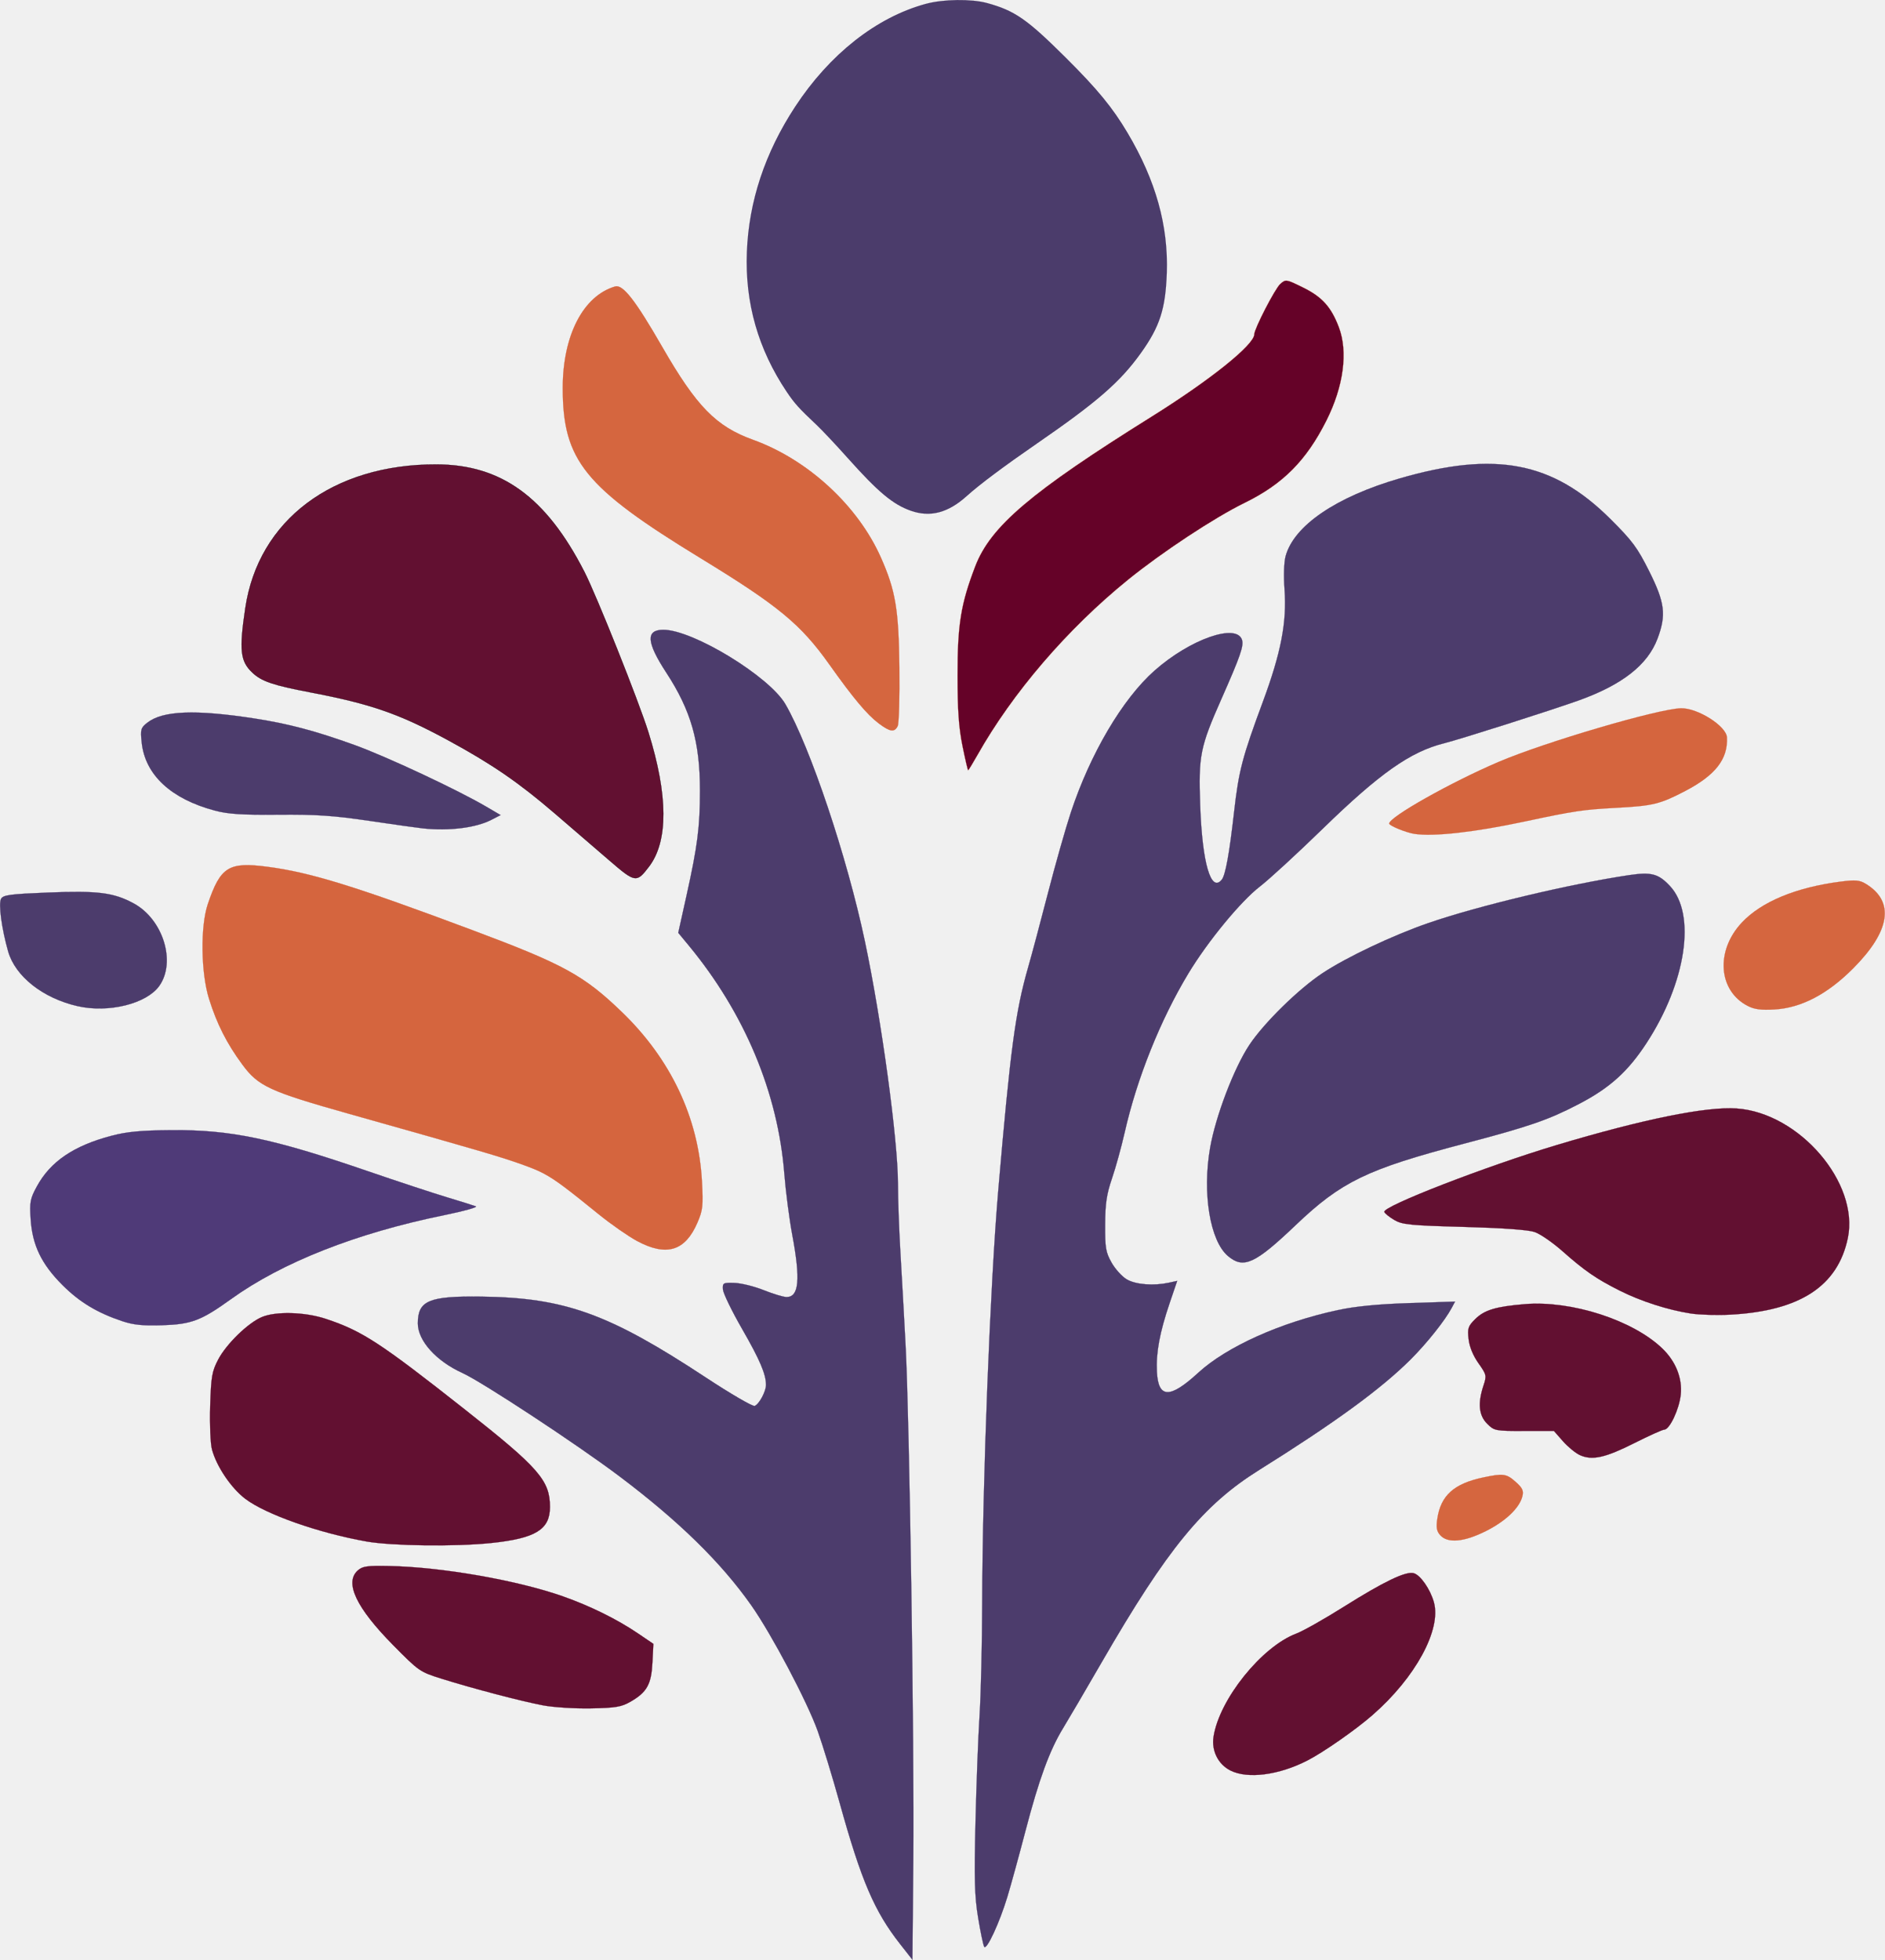
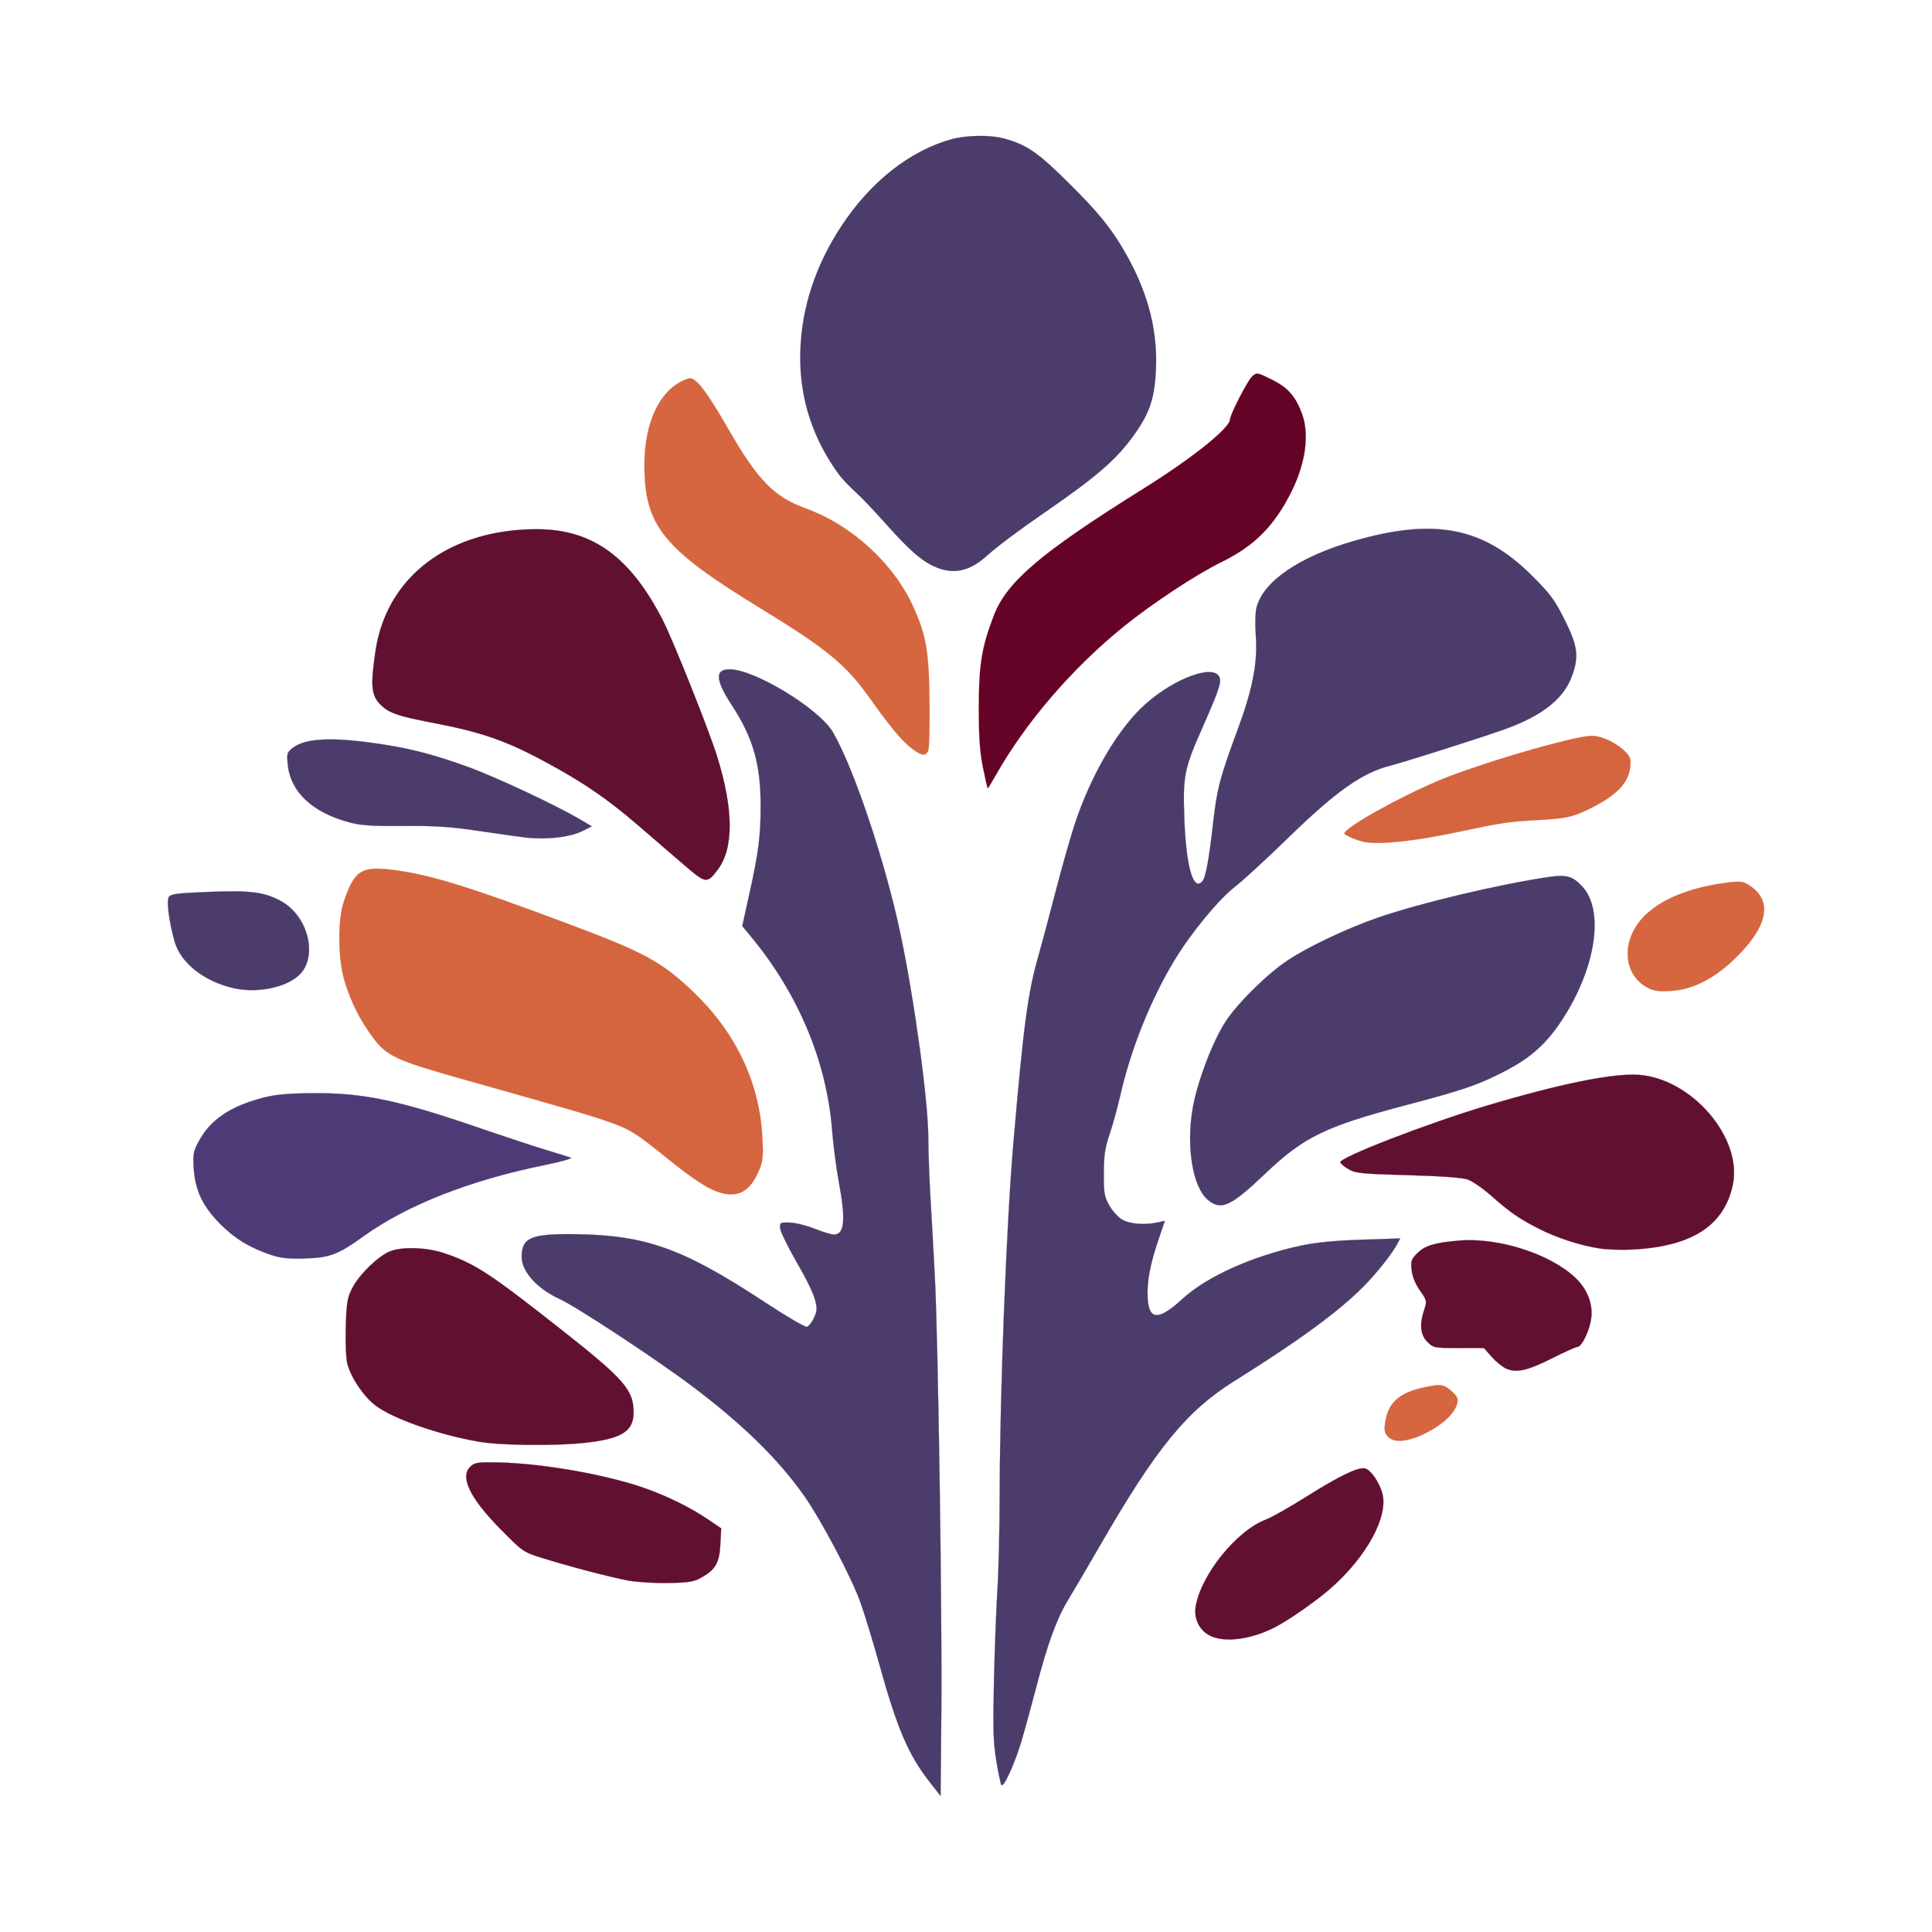
- <svg xmlns="http://www.w3.org/2000/svg" width="558.253" height="580.591" style="clip-rule:evenodd;fill-rule:evenodd;image-rendering:optimizeQuality;shape-rendering:geometricPrecision;text-rendering:geometricPrecision" version="1.1" id="svg336" xml:space="preserve">
-   <defs id="defs336" />
-   <g id="g43" transform="translate(-162.0573,-17.74417)">
-     <g id="g424" transform="translate(-545.8737,-104.2558)" style="clip-rule:evenodd;fill-rule:evenodd;image-rendering:optimizeQuality;shape-rendering:geometricPrecision;text-rendering:geometricPrecision">
-       <g id="g398-2-3" transform="matrix(0.6382633,0,0,0.6376405,942.1392,96.81208)" style="clip-rule:evenodd;fill-rule:evenodd;image-rendering:optimizeQuality;shape-rendering:geometricPrecision;text-rendering:geometricPrecision" />
-       <g id="g3">
-         <path style="clip-rule:evenodd;fill:#620f31;fill-opacity:0.996;fill-rule:evenodd;stroke:#610f31;stroke-width:0.056;stroke-dasharray:none;stroke-opacity:0.996;image-rendering:optimizeQuality;shape-rendering:geometricPrecision;text-rendering:geometricPrecision" d="m 868.756,627.157 c -6.509,-1.237 -20.849,-5.005 -30.119,-7.914 -6.346,-1.991 -6.667,-2.215 -14.309,-9.963 -10.888,-11.039 -14.419,-18.493 -10.45,-22.063 1.42,-1.277 2.748,-1.467 9.354,-1.335 15.518,0.308 37.919,4.224 51.43,8.991 8.085,2.852 16.042,6.781 22.213,10.969 l 4.573,3.103 -0.284,5.58 c -0.328,6.431 -1.643,8.765 -6.519,11.567 -2.674,1.536 -4.366,1.82 -11.719,1.961 -4.737,0.091 -11.096,-0.31 -14.171,-0.895 z" id="path408-7" />
-         <path style="clip-rule:evenodd;fill:#620f31;fill-opacity:0.996;fill-rule:evenodd;stroke:#610f31;stroke-width:0.056;stroke-dasharray:none;stroke-opacity:0.996;image-rendering:optimizeQuality;shape-rendering:geometricPrecision;text-rendering:geometricPrecision" d="m 1072.38,646.47 c -3.627,-1.812 -5.657,-5.829 -5.033,-9.96 1.673,-11.074 14.253,-26.758 24.564,-30.626 1.933,-0.725 8.229,-4.282 13.989,-7.904 11.883,-7.472 18.359,-10.59 20.718,-9.977 1.989,0.517 4.937,4.751 6.008,8.629 2.243,8.123 -5.482,22.313 -18.186,33.402 -5.058,4.416 -14.554,11.039 -19.336,13.486 -8.433,4.316 -17.605,5.507 -22.724,2.95 z" id="path409-1" />
-         <path style="clip-rule:evenodd;fill:#620f31;fill-opacity:0.996;fill-rule:evenodd;stroke:#610f31;stroke-width:0.056;stroke-dasharray:none;stroke-opacity:0.996;image-rendering:optimizeQuality;shape-rendering:geometricPrecision;text-rendering:geometricPrecision" d="m 1175.881,553.04 c -1.297,-0.588 -3.562,-2.438 -5.033,-4.112 l -2.674,-3.043 h -8.814 c -8.572,0 -8.873,-0.059 -10.965,-2.148 -2.466,-2.462 -2.821,-6.051 -1.113,-11.228 1.004,-3.041 0.954,-3.269 -1.471,-6.708 -1.602,-2.273 -2.655,-4.851 -2.912,-7.13 -0.359,-3.184 -0.152,-3.821 1.915,-5.888 2.729,-2.729 6.131,-3.76 14.745,-4.471 13.807,-1.139 31.993,4.73 40.724,13.143 3.975,3.83 5.951,8.785 5.447,13.663 -0.447,4.33 -3.302,10.377 -4.899,10.377 -0.521,0 -4.501,1.791 -8.844,3.981 -8.62,4.346 -12.492,5.203 -16.108,3.565 z" id="path410-0" />
-         <path style="clip-rule:evenodd;fill:#620f31;fill-opacity:0.996;fill-rule:evenodd;stroke:#610f31;stroke-width:0.056;stroke-dasharray:none;stroke-opacity:0.996;image-rendering:optimizeQuality;shape-rendering:geometricPrecision;text-rendering:geometricPrecision" d="m 1208.708,511.083 c -6.801,-1.051 -14.766,-3.615 -21.06,-6.779 -6.911,-3.474 -10.395,-5.876 -16.976,-11.704 -2.873,-2.544 -6.564,-5.087 -8.203,-5.65 -1.914,-0.658 -9.404,-1.2 -20.948,-1.517 -16.041,-0.44 -18.255,-0.661 -20.64,-2.059 -1.469,-0.862 -2.794,-1.934 -2.944,-2.383 -0.55,-1.65 30.2,-13.568 51.256,-19.867 25.503,-7.629 44.157,-11.408 53.134,-10.766 18.531,1.326 36.283,22.031 32.893,38.363 -2.962,14.266 -14.185,21.59 -34.793,22.705 -3.867,0.209 -9.141,0.054 -11.719,-0.344 z" id="path411-7" />
-         <path style="clip-rule:evenodd;fill:#620f31;fill-opacity:0.996;fill-rule:evenodd;stroke:#610f31;stroke-width:0.056;stroke-dasharray:none;stroke-opacity:0.996;image-rendering:optimizeQuality;shape-rendering:geometricPrecision;text-rendering:geometricPrecision" d="m 816.521,578.623 c -14.182,-2.511 -29.846,-8.021 -35.938,-12.641 -4.186,-3.176 -8.507,-9.571 -9.862,-14.596 -0.47,-1.744 -0.704,-7.368 -0.537,-12.891 0.264,-8.717 0.522,-10.229 2.34,-13.719 2.41,-4.625 8.845,-10.9 12.958,-12.636 4.176,-1.762 12.81,-1.516 18.978,0.541 10.801,3.602 16.002,6.997 41.357,26.995 21.763,17.165 25,20.885 25,28.734 0,6.67 -4.239,9.274 -17.352,10.658 -10.509,1.109 -29.451,0.881 -36.945,-0.446 z" id="path412-3" />
-         <path style="clip-rule:evenodd;fill:#620f31;fill-opacity:0.996;fill-rule:evenodd;stroke:#000000;stroke-width:0.056;stroke-dasharray:none;stroke-opacity:1;image-rendering:optimizeQuality;shape-rendering:geometricPrecision;text-rendering:geometricPrecision" d="m 888.363,376.845 c -3.849,-3.317 -11.079,-9.542 -16.066,-13.833 -10.708,-9.213 -18.724,-14.714 -31.709,-21.76 -14.385,-7.806 -22.768,-10.723 -40.589,-14.125 -11.21,-2.14 -14.561,-3.275 -17.315,-5.866 -3.598,-3.384 -3.956,-6.642 -2.104,-19.127 3.866,-26.065 25.925,-42.646 56.624,-42.565 19.219,0.051 32.488,9.683 43.818,31.808 3.601,7.031 16.073,38.293 18.951,47.498 5.852,18.721 5.912,32.326 0.176,39.846 -3.7,4.852 -4.041,4.797 -11.786,-1.877 z" id="path413-4" />
-         <path style="clip-rule:evenodd;fill:#650128;fill-opacity:0.996;fill-rule:evenodd;stroke:#d5653e;stroke-width:0.056;stroke-dasharray:none;stroke-opacity:0.996;image-rendering:optimizeQuality;shape-rendering:geometricPrecision;text-rendering:geometricPrecision" d="m 992.985,342.955 c -1.1,-5.431 -1.464,-10.624 -1.464,-20.898 0,-15.102 0.986,-21.179 5.238,-32.281 4.55,-11.881 16.478,-22.011 52.184,-44.316 17.46,-10.907 30.469,-21.343 30.469,-24.442 0,-1.61 6.155,-13.543 7.682,-14.893 1.652,-1.46 1.738,-1.447 6.758,1.024 5.656,2.784 8.342,5.756 10.618,11.746 2.778,7.311 1.427,17.525 -3.659,27.66 -5.958,11.871 -12.884,18.843 -24.25,24.409 -9.02,4.417 -24.494,14.628 -34.609,22.837 -17.919,14.543 -34.119,33.421 -44.531,51.89 -1.393,2.471 -2.631,4.492 -2.752,4.492 -0.12,0 -0.878,-3.252 -1.683,-7.227 z" id="path418-0" />
-       </g>
-       <g id="g4">
-         <path style="clip-rule:evenodd;fill:#d5663f;fill-opacity:0.996;fill-rule:evenodd;stroke:#d5653e;stroke-width:0.056;stroke-dasharray:none;stroke-opacity:0.996;image-rendering:optimizeQuality;shape-rendering:geometricPrecision;text-rendering:geometricPrecision" d="m 1225.599,419.99 c -8.764,-4.484 -9.626,-16.312 -1.799,-24.679 5.79,-6.19 16.028,-10.442 29.255,-12.151 4.436,-0.573 5.638,-0.467 7.491,0.66 8.594,5.226 7.289,13.949 -3.744,25.027 -7.619,7.65 -15.344,11.694 -23.255,12.173 -3.982,0.241 -5.968,-0.017 -7.948,-1.03 z" id="path416-5" />
-         <path style="clip-rule:evenodd;fill:#d5663f;fill-opacity:0.996;fill-rule:evenodd;stroke:#d5653e;stroke-width:0.056;stroke-dasharray:none;stroke-opacity:0.996;image-rendering:optimizeQuality;shape-rendering:geometricPrecision;text-rendering:geometricPrecision" d="m 1134.517,576.775 c -1.083,-1.196 -1.275,-2.272 -0.88,-4.908 1.032,-6.882 4.92,-10.377 13.586,-12.214 5.946,-1.26 6.88,-1.131 9.638,1.333 2.018,1.803 2.378,2.592 1.954,4.283 -0.864,3.442 -4.993,7.365 -10.818,10.279 -6.466,3.235 -11.267,3.672 -13.479,1.227 z" id="path417-1" />
-         <path style="clip-rule:evenodd;fill:#d5653e;fill-opacity:0.996;fill-rule:evenodd;stroke:#d5653e;stroke-width:0.056;stroke-dasharray:none;stroke-opacity:0.996;image-rendering:optimizeQuality;shape-rendering:geometricPrecision;text-rendering:geometricPrecision" d="m 896.613,489.61 c -2.605,-1.396 -7.771,-5 -11.479,-8.008 -4.287,-3.477 -7.372,-5.95 -9.818,-7.791 -5.117,-3.851 -7.438,-4.931 -12.129,-6.639 -6.651,-2.421 -12.027,-4 -51.814,-15.215 -23.658,-6.669 -26.928,-8.179 -31.681,-14.629 -4.595,-6.235 -7.515,-11.998 -9.845,-19.425 -2.415,-7.701 -2.594,-21.526 -0.364,-28.097 3.754,-11.062 6.146,-12.557 17.671,-11.047 12.745,1.67 25.861,5.726 60.773,18.796 26.978,10.1 32.924,13.359 44.193,24.224 14.452,13.934 22.679,31.309 23.704,50.059 0.403,7.38 0.27,8.617 -1.324,12.323 -3.634,8.444 -9.162,10.129 -17.887,5.451 z" id="path405-8" />
-         <path style="clip-rule:evenodd;fill:#d5663f;fill-opacity:0.996;fill-rule:evenodd;stroke:#d5653e;stroke-width:0.056;stroke-dasharray:none;stroke-opacity:0.996;image-rendering:optimizeQuality;shape-rendering:geometricPrecision;text-rendering:geometricPrecision" d="m 968.227,336.315 c -3.467,-2.596 -7.558,-7.474 -14.663,-17.484 -8.481,-11.948 -15.093,-17.405 -38.168,-31.497 -34.375,-20.992 -40.785,-28.918 -40.79,-50.433 0,-15.524 6.049,-27.254 15.5,-30.04 2.309,-0.681 5.988,4.035 13.986,17.93 10.155,17.642 15.914,23.53 26.882,27.487 16.256,5.865 31.076,19.529 37.888,34.932 4.313,9.753 5.238,15.273 5.443,32.503 0.105,8.809 -0.122,16.631 -0.504,17.383 -0.963,1.895 -2.239,1.716 -5.574,-0.781 z" id="path419-9" />
-         <path style="clip-rule:evenodd;fill:#d5653e;fill-opacity:0.996;fill-rule:evenodd;stroke:#d5653e;stroke-width:0.04;stroke-dasharray:none;stroke-opacity:0.996;image-rendering:optimizeQuality;shape-rendering:geometricPrecision;text-rendering:geometricPrecision" d="m 1126.817,369.01 c -2.472,-0.38 -7.446,-2.42 -7.446,-3.054 0,-1.93 18.215,-12.201 32.364,-18.25 13.749,-5.878 47.42,-15.779 54.091,-15.905 4.957,-0.094 13.43,5.291 13.593,8.638 0.313,6.425 -3.402,11.197 -12.36,15.875 -7.418,3.874 -9.591,4.408 -20.269,4.976 -10.002,0.533 -12.568,0.915 -27.368,4.077 -14.806,3.163 -26.924,4.517 -32.605,3.643 z" id="path422-9" />
-       </g>
-       <g id="g2">
-         <path style="clip-rule:evenodd;fill:#4c3c6c;fill-opacity:0.996;fill-rule:evenodd;stroke:#4b3c6b;stroke-width:0.056;stroke-dasharray:none;stroke-opacity:0.996;image-rendering:optimizeQuality;shape-rendering:geometricPrecision;text-rendering:geometricPrecision" d="m 1071.634,494.07 c -5.315,-4.472 -7.647,-18.602 -5.293,-32.075 1.637,-9.369 7.083,-23.643 11.632,-30.486 4.33,-6.513 14.587,-16.571 21.682,-21.261 7.154,-4.729 20.697,-11.143 31.25,-14.799 14.648,-5.075 42.004,-11.609 59.52,-14.216 6.608,-0.984 8.705,-0.424 12.122,3.236 7.809,8.363 4.793,28.519 -6.961,46.525 -5.483,8.399 -10.85,13.248 -19.893,17.971 -9.16,4.784 -14.6,6.664 -34.3,11.852 -28.666,7.549 -36.165,11.185 -49.731,24.114 -12.047,11.482 -15.418,13.02 -20.029,9.14 z" id="path401-0" />
-         <path style="clip-rule:evenodd;fill:#4c3c6c;fill-opacity:0.996;fill-rule:evenodd;stroke:#4b3c6b;stroke-width:0.056;stroke-dasharray:none;stroke-opacity:0.996;image-rendering:optimizeQuality;shape-rendering:geometricPrecision;text-rendering:geometricPrecision" d="m 974.531,697.877 c -7.63,-9.713 -11.513,-18.781 -17.905,-41.813 -2.109,-7.601 -5.039,-17.189 -6.511,-21.306 -3.116,-8.72 -13.657,-28.671 -19.651,-37.197 -8.951,-12.731 -21.436,-24.958 -39.013,-38.206 -12.587,-9.487 -40.673,-27.972 -46.578,-30.656 -7.772,-3.532 -13.188,-9.563 -13.188,-14.687 0,-6.75 3.256,-8.127 18.75,-7.931 24.726,0.313 37.784,5.013 66.499,23.93 7.399,4.874 13.933,8.678 14.521,8.452 1.308,-0.502 3.357,-4.316 3.35,-6.237 -0.01,-3.18 -1.825,-7.428 -7.078,-16.565 -3.046,-5.299 -5.6,-10.56 -5.673,-11.691 -0.128,-1.956 0.04,-2.051 3.437,-1.942 1.964,0.063 5.859,1.03 8.655,2.148 2.796,1.119 5.835,2.034 6.753,2.034 3.682,0 4.159,-5.195 1.687,-18.404 -0.88,-4.702 -1.938,-12.844 -2.351,-18.094 -1.89,-24.024 -11.764,-47.61 -28.32,-67.645 l -3.101,-3.752 2.461,-11.091 c 3.255,-14.669 3.972,-20.262 3.974,-31.013 0,-14.454 -2.651,-23.743 -9.999,-34.991 -5.86,-8.97 -6.107,-12.665 -0.849,-12.665 8.755,0 31.384,13.8 36.159,22.051 7.354,12.709 18.268,45.284 23.545,70.279 4.929,23.345 9.763,58.813 9.774,71.714 0,4.522 0.342,13.846 0.752,20.721 0.41,6.875 1.095,19.18 1.522,27.344 1.144,21.847 2.585,118.093 2.28,152.251 l -0.264,29.595 z" id="path398-9" />
-         <path style="clip-rule:evenodd;fill:#4c3c6c;fill-opacity:0.996;fill-rule:evenodd;stroke:#4b3c6b;stroke-width:0.056;stroke-dasharray:none;stroke-opacity:0.996;image-rendering:optimizeQuality;shape-rendering:geometricPrecision;text-rendering:geometricPrecision" d="m 999.43,698.667 c -0.286,-0.463 -1.093,-4.316 -1.793,-8.563 -1.055,-6.398 -1.189,-11.267 -0.783,-28.424 0.27,-11.387 0.814,-25.625 1.209,-31.641 0.395,-6.016 0.744,-20.957 0.775,-33.203 0.09,-35.966 2.365,-94.397 4.76,-122.266 3.6,-41.891 5.081,-52.936 8.857,-66.067 1.042,-3.624 3.679,-13.506 5.86,-21.959 2.181,-8.453 5.222,-19.176 6.758,-23.828 5.77,-17.474 15.333,-33.688 24.815,-42.075 10.517,-9.302 24.297,-14.138 25.899,-9.09 0.561,1.769 -0.537,4.923 -6.058,17.4 -6.364,14.38 -6.859,16.853 -6.332,31.636 0.608,17.076 3.185,25.943 6.392,21.99 1.101,-1.357 2.263,-7.747 3.658,-20.117 1.364,-12.09 2.427,-16.156 8.511,-32.557 5.369,-14.475 7.14,-23.64 6.429,-33.269 -0.296,-4.001 -0.169,-8.092 0.305,-9.852 2.442,-9.069 14.966,-17.609 33.851,-23.081 28.293,-8.199 45.318,-4.918 62.335,12.014 6.513,6.481 8.011,8.499 11.523,15.528 4.632,9.27 5.081,12.9 2.462,19.901 -2.925,7.817 -10.448,13.714 -23.425,18.361 -8.14,2.914 -35.026,11.469 -39.844,12.678 -9.945,2.494 -19.062,8.921 -35.885,25.295 -7.548,7.347 -15.9,15.028 -18.559,17.07 -5.693,4.371 -15.465,16.238 -21.229,25.781 -8.284,13.715 -15.251,31.092 -18.866,47.054 -0.973,4.297 -2.669,10.449 -3.769,13.672 -1.603,4.696 -2.008,7.411 -2.041,13.672 -0.036,6.929 0.18,8.205 1.912,11.288 1.074,1.912 3.11,4.149 4.523,4.973 2.654,1.546 7.973,1.957 12.489,0.965 l 2.425,-0.533 -2.232,6.563 c -2.952,8.679 -4.086,14.801 -3.783,20.413 0.426,7.881 3.839,7.953 12.226,0.256 8.46,-7.764 24.485,-14.958 41.383,-18.58 5.19,-1.112 11.85,-1.764 21.14,-2.07 l 13.562,-0.446 -0.994,1.867 c -1.96,3.683 -7.347,10.455 -12.088,15.196 -8.749,8.75 -22.493,18.787 -44.903,32.796 -16.629,10.395 -27.209,23.314 -46.682,57 -4.719,8.164 -9.858,16.934 -11.42,19.489 -4.003,6.549 -7.154,15.161 -11.163,30.511 -1.908,7.305 -4.323,16.094 -5.367,19.531 -2.328,7.664 -6.138,15.862 -6.843,14.721 z" id="path400-8" />
-         <path style="clip-rule:evenodd;fill:#4c3c6c;fill-opacity:0.996;fill-rule:evenodd;stroke:#4b3c6b;stroke-width:0.056;stroke-dasharray:none;stroke-opacity:0.996;image-rendering:optimizeQuality;shape-rendering:geometricPrecision;text-rendering:geometricPrecision" d="m 833.249,367.393 c -1.504,-0.158 -8.664,-1.165 -15.912,-2.237 -10.633,-1.573 -15.838,-1.926 -26.953,-1.827 -10.815,0.096 -14.857,-0.164 -18.807,-1.213 -13.004,-3.453 -20.691,-10.61 -21.68,-20.188 -0.4,-3.876 -0.271,-4.33 1.663,-5.851 4.544,-3.574 14.181,-3.957 31.684,-1.257 10.082,1.555 18.109,3.681 29.692,7.865 9.502,3.432 30.441,13.236 39.017,18.267 l 4.252,2.494 -2.783,1.428 c -4.572,2.345 -12.463,3.331 -20.173,2.519 z" id="path402-8" />
-         <path style="clip-rule:evenodd;fill:#4c3c6c;fill-opacity:0.996;fill-rule:evenodd;stroke:#4b3c6b;stroke-width:0.056;stroke-dasharray:none;stroke-opacity:0.996;image-rendering:optimizeQuality;shape-rendering:geometricPrecision;text-rendering:geometricPrecision" d="m 730.905,420.039 c -10.275,-2.346 -18.465,-8.815 -20.577,-16.254 -1.905,-6.707 -2.889,-14.028 -2.088,-15.525 0.614,-1.146 2.592,-1.414 13.839,-1.868 14.814,-0.599 19.529,-0.004 25.452,3.213 8.703,4.727 12.617,17.364 7.573,24.448 -3.768,5.292 -15.033,8.079 -24.198,5.986 z" id="path403-7" />
-         <path style="clip-rule:evenodd;fill:#4f3a78;fill-opacity:0.996;fill-rule:evenodd;stroke:#4b3c6b;stroke-width:0.056;stroke-dasharray:none;stroke-opacity:0.996;image-rendering:optimizeQuality;shape-rendering:geometricPrecision;text-rendering:geometricPrecision" d="m 744.186,513.374 c -7.462,-2.491 -12.692,-5.647 -17.77,-10.725 -6.219,-6.219 -8.911,-11.813 -9.407,-19.548 -0.324,-5.054 -0.14,-6.023 1.837,-9.655 4.016,-7.378 10.909,-12.06 22.095,-15.005 4.597,-1.21 8.689,-1.597 17.699,-1.672 17.485,-0.145 29.931,2.442 57.812,12.014 9.024,3.098 19.746,6.637 23.828,7.865 4.082,1.228 7.949,2.439 8.594,2.692 0.644,0.253 -3.574,1.428 -9.375,2.611 -25.966,5.294 -47.997,13.969 -63.124,24.857 -8.888,6.397 -11.735,7.476 -20.469,7.759 -5.621,0.182 -8.464,-0.108 -11.719,-1.194 z" id="path404-7" />
-         <path style="clip-rule:evenodd;fill:#4b3c6b;fill-opacity:0.996;fill-rule:evenodd;stroke:#4b3c6b;stroke-width:0.028;stroke-dasharray:none;stroke-opacity:0.996;image-rendering:optimizeQuality;shape-rendering:geometricPrecision;text-rendering:geometricPrecision" d="m 977.748,273.309 c -5.333,-1.865 -9.72,-5.526 -18.772,-15.666 -3.471,-3.889 -7.622,-8.301 -9.224,-9.805 -5.131,-4.818 -6.498,-6.332 -8.785,-9.734 -8.484,-12.62 -12.41,-26.375 -11.828,-41.438 0.58,-15.004 5.352,-29.391 14.262,-43.001 10.206,-15.589 24.094,-26.538 38.702,-30.513 5.212,-1.418 13.508,-1.527 18.206,-0.239 8.157,2.236 11.82,4.776 23.167,16.062 9.518,9.468 13.947,14.854 18.437,22.426 8.341,14.065 12.087,27.48 11.594,41.515 -0.372,10.585 -2.077,15.852 -7.652,23.64 -6.15,8.591 -12.888,14.461 -30.702,26.747 -9.893,6.823 -17.156,12.257 -20.898,15.637 -5.499,4.966 -10.793,6.367 -16.507,4.369 z" id="path423-6" />
+ <svg xmlns="http://www.w3.org/2000/svg" viewBox="0 0 128 128" width="128" height="128" style="shape-rendering:geometricPrecision;image-rendering:optimizeQuality">
+   <rect width="128" height="128" fill="#ffffff" />
+   <svg x="9" y="9" width="110" height="110" viewBox="0 0 558.253 580.591">
+     <defs id="defs336" />
+     <g id="g43" transform="translate(-162.0573,-17.74417)">
+       <g id="g424" transform="translate(-545.8737,-104.2558)" style="clip-rule:evenodd;fill-rule:evenodd;image-rendering:optimizeQuality;shape-rendering:geometricPrecision;text-rendering:geometricPrecision">
+         <g id="g398-2-3" transform="matrix(0.6382633,0,0,0.6376405,942.1392,96.81208)" style="clip-rule:evenodd;fill-rule:evenodd;image-rendering:optimizeQuality;shape-rendering:geometricPrecision;text-rendering:geometricPrecision" />
+         <g id="g3">
+           <path style="clip-rule:evenodd;fill:#620f31;fill-opacity:0.996;fill-rule:evenodd;stroke:#610f31;stroke-width:0.056;stroke-dasharray:none;stroke-opacity:0.996;image-rendering:optimizeQuality;shape-rendering:geometricPrecision;text-rendering:geometricPrecision" d="m 868.756,627.157 c -6.509,-1.237 -20.849,-5.005 -30.119,-7.914 -6.346,-1.991 -6.667,-2.215 -14.309,-9.963 -10.888,-11.039 -14.419,-18.493 -10.45,-22.063 1.42,-1.277 2.748,-1.467 9.354,-1.335 15.518,0.308 37.919,4.224 51.43,8.991 8.085,2.852 16.042,6.781 22.213,10.969 l 4.573,3.103 -0.284,5.58 c -0.328,6.431 -1.643,8.765 -6.519,11.567 -2.674,1.536 -4.366,1.82 -11.719,1.961 -4.737,0.091 -11.096,-0.31 -14.171,-0.895 z" id="path408-7" />
+           <path style="clip-rule:evenodd;fill:#620f31;fill-opacity:0.996;fill-rule:evenodd;stroke:#610f31;stroke-width:0.056;stroke-dasharray:none;stroke-opacity:0.996;image-rendering:optimizeQuality;shape-rendering:geometricPrecision;text-rendering:geometricPrecision" d="m 1072.38,646.47 c -3.627,-1.812 -5.657,-5.829 -5.033,-9.96 1.673,-11.074 14.253,-26.758 24.564,-30.626 1.933,-0.725 8.229,-4.282 13.989,-7.904 11.883,-7.472 18.359,-10.59 20.718,-9.977 1.989,0.517 4.937,4.751 6.008,8.629 2.243,8.123 -5.482,22.313 -18.186,33.402 -5.058,4.416 -14.554,11.039 -19.336,13.486 -8.433,4.316 -17.605,5.507 -22.724,2.95 z" id="path409-1" />
+           <path style="clip-rule:evenodd;fill:#620f31;fill-opacity:0.996;fill-rule:evenodd;stroke:#610f31;stroke-width:0.056;stroke-dasharray:none;stroke-opacity:0.996;image-rendering:optimizeQuality;shape-rendering:geometricPrecision;text-rendering:geometricPrecision" d="m 1175.881,553.04 c -1.297,-0.588 -3.562,-2.438 -5.033,-4.112 l -2.674,-3.043 h -8.814 c -8.572,0 -8.873,-0.059 -10.965,-2.148 -2.466,-2.462 -2.821,-6.051 -1.113,-11.228 1.004,-3.041 0.954,-3.269 -1.471,-6.708 -1.602,-2.273 -2.655,-4.851 -2.912,-7.13 -0.359,-3.184 -0.152,-3.821 1.915,-5.888 2.729,-2.729 6.131,-3.76 14.745,-4.471 13.807,-1.139 31.993,4.73 40.724,13.143 3.975,3.83 5.951,8.785 5.447,13.663 -0.447,4.33 -3.302,10.377 -4.899,10.377 -0.521,0 -4.501,1.791 -8.844,3.981 -8.62,4.346 -12.492,5.203 -16.108,3.565 z" id="path410-0" />
+           <path style="clip-rule:evenodd;fill:#620f31;fill-opacity:0.996;fill-rule:evenodd;stroke:#610f31;stroke-width:0.056;stroke-dasharray:none;stroke-opacity:0.996;image-rendering:optimizeQuality;shape-rendering:geometricPrecision;text-rendering:geometricPrecision" d="m 1208.708,511.083 c -6.801,-1.051 -14.766,-3.615 -21.06,-6.779 -6.911,-3.474 -10.395,-5.876 -16.976,-11.704 -2.873,-2.544 -6.564,-5.087 -8.203,-5.65 -1.914,-0.658 -9.404,-1.2 -20.948,-1.517 -16.041,-0.44 -18.255,-0.661 -20.64,-2.059 -1.469,-0.862 -2.794,-1.934 -2.944,-2.383 -0.55,-1.65 30.2,-13.568 51.256,-19.867 25.503,-7.629 44.157,-11.408 53.134,-10.766 18.531,1.326 36.283,22.031 32.893,38.363 -2.962,14.266 -14.185,21.59 -34.793,22.705 -3.867,0.209 -9.141,0.054 -11.719,-0.344 z" id="path411-7" />
+           <path style="clip-rule:evenodd;fill:#620f31;fill-opacity:0.996;fill-rule:evenodd;stroke:#610f31;stroke-width:0.056;stroke-dasharray:none;stroke-opacity:0.996;image-rendering:optimizeQuality;shape-rendering:geometricPrecision;text-rendering:geometricPrecision" d="m 816.521,578.623 c -14.182,-2.511 -29.846,-8.021 -35.938,-12.641 -4.186,-3.176 -8.507,-9.571 -9.862,-14.596 -0.47,-1.744 -0.704,-7.368 -0.537,-12.891 0.264,-8.717 0.522,-10.229 2.34,-13.719 2.41,-4.625 8.845,-10.9 12.958,-12.636 4.176,-1.762 12.81,-1.516 18.978,0.541 10.801,3.602 16.002,6.997 41.357,26.995 21.763,17.165 25,20.885 25,28.734 0,6.67 -4.239,9.274 -17.352,10.658 -10.509,1.109 -29.451,0.881 -36.945,-0.446 z" id="path412-3" />
+           <path style="clip-rule:evenodd;fill:#620f31;fill-opacity:0.996;fill-rule:evenodd;stroke:#000000;stroke-width:0.056;stroke-dasharray:none;stroke-opacity:1;image-rendering:optimizeQuality;shape-rendering:geometricPrecision;text-rendering:geometricPrecision" d="m 888.363,376.845 c -3.849,-3.317 -11.079,-9.542 -16.066,-13.833 -10.708,-9.213 -18.724,-14.714 -31.709,-21.76 -14.385,-7.806 -22.768,-10.723 -40.589,-14.125 -11.21,-2.14 -14.561,-3.275 -17.315,-5.866 -3.598,-3.384 -3.956,-6.642 -2.104,-19.127 3.866,-26.065 25.925,-42.646 56.624,-42.565 19.219,0.051 32.488,9.683 43.818,31.808 3.601,7.031 16.073,38.293 18.951,47.498 5.852,18.721 5.912,32.326 0.176,39.846 -3.7,4.852 -4.041,4.797 -11.786,-1.877 z" id="path413-4" />
+           <path style="clip-rule:evenodd;fill:#650128;fill-opacity:0.996;fill-rule:evenodd;stroke:#d5653e;stroke-width:0.056;stroke-dasharray:none;stroke-opacity:0.996;image-rendering:optimizeQuality;shape-rendering:geometricPrecision;text-rendering:geometricPrecision" d="m 992.985,342.955 c -1.1,-5.431 -1.464,-10.624 -1.464,-20.898 0,-15.102 0.986,-21.179 5.238,-32.281 4.55,-11.881 16.478,-22.011 52.184,-44.316 17.46,-10.907 30.469,-21.343 30.469,-24.442 0,-1.61 6.155,-13.543 7.682,-14.893 1.652,-1.46 1.738,-1.447 6.758,1.024 5.656,2.784 8.342,5.756 10.618,11.746 2.778,7.311 1.427,17.525 -3.659,27.66 -5.958,11.871 -12.884,18.843 -24.25,24.409 -9.02,4.417 -24.494,14.628 -34.609,22.837 -17.919,14.543 -34.119,33.421 -44.531,51.89 -1.393,2.471 -2.631,4.492 -2.752,4.492 -0.12,0 -0.878,-3.252 -1.683,-7.227 z" id="path418-0" />
+         </g>
+         <g id="g4">
+           <path style="clip-rule:evenodd;fill:#d5663f;fill-opacity:0.996;fill-rule:evenodd;stroke:#d5653e;stroke-width:0.056;stroke-dasharray:none;stroke-opacity:0.996;image-rendering:optimizeQuality;shape-rendering:geometricPrecision;text-rendering:geometricPrecision" d="m 1225.599,419.99 c -8.764,-4.484 -9.626,-16.312 -1.799,-24.679 5.79,-6.19 16.028,-10.442 29.255,-12.151 4.436,-0.573 5.638,-0.467 7.491,0.66 8.594,5.226 7.289,13.949 -3.744,25.027 -7.619,7.65 -15.344,11.694 -23.255,12.173 -3.982,0.241 -5.968,-0.017 -7.948,-1.03 z" id="path416-5" />
+           <path style="clip-rule:evenodd;fill:#d5663f;fill-opacity:0.996;fill-rule:evenodd;stroke:#d5653e;stroke-width:0.056;stroke-dasharray:none;stroke-opacity:0.996;image-rendering:optimizeQuality;shape-rendering:geometricPrecision;text-rendering:geometricPrecision" d="m 1134.517,576.775 c -1.083,-1.196 -1.275,-2.272 -0.88,-4.908 1.032,-6.882 4.92,-10.377 13.586,-12.214 5.946,-1.26 6.88,-1.131 9.638,1.333 2.018,1.803 2.378,2.592 1.954,4.283 -0.864,3.442 -4.993,7.365 -10.818,10.279 -6.466,3.235 -11.267,3.672 -13.479,1.227 z" id="path417-1" />
+           <path style="clip-rule:evenodd;fill:#d5653e;fill-opacity:0.996;fill-rule:evenodd;stroke:#d5653e;stroke-width:0.056;stroke-dasharray:none;stroke-opacity:0.996;image-rendering:optimizeQuality;shape-rendering:geometricPrecision;text-rendering:geometricPrecision" d="m 896.613,489.61 c -2.605,-1.396 -7.771,-5 -11.479,-8.008 -4.287,-3.477 -7.372,-5.95 -9.818,-7.791 -5.117,-3.851 -7.438,-4.931 -12.129,-6.639 -6.651,-2.421 -12.027,-4 -51.814,-15.215 -23.658,-6.669 -26.928,-8.179 -31.681,-14.629 -4.595,-6.235 -7.515,-11.998 -9.845,-19.425 -2.415,-7.701 -2.594,-21.526 -0.364,-28.097 3.754,-11.062 6.146,-12.557 17.671,-11.047 12.745,1.67 25.861,5.726 60.773,18.796 26.978,10.1 32.924,13.359 44.193,24.224 14.452,13.934 22.679,31.309 23.704,50.059 0.403,7.38 0.27,8.617 -1.324,12.323 -3.634,8.444 -9.162,10.129 -17.887,5.451 z" id="path405-8" />
+           <path style="clip-rule:evenodd;fill:#d5663f;fill-opacity:0.996;fill-rule:evenodd;stroke:#d5653e;stroke-width:0.056;stroke-dasharray:none;stroke-opacity:0.996;image-rendering:optimizeQuality;shape-rendering:geometricPrecision;text-rendering:geometricPrecision" d="m 968.227,336.315 c -3.467,-2.596 -7.558,-7.474 -14.663,-17.484 -8.481,-11.948 -15.093,-17.405 -38.168,-31.497 -34.375,-20.992 -40.785,-28.918 -40.79,-50.433 0,-15.524 6.049,-27.254 15.5,-30.04 2.309,-0.681 5.988,4.035 13.986,17.93 10.155,17.642 15.914,23.53 26.882,27.487 16.256,5.865 31.076,19.529 37.888,34.932 4.313,9.753 5.238,15.273 5.443,32.503 0.105,8.809 -0.122,16.631 -0.504,17.383 -0.963,1.895 -2.239,1.716 -5.574,-0.781 z" id="path419-9" />
+           <path style="clip-rule:evenodd;fill:#d5653e;fill-opacity:0.996;fill-rule:evenodd;stroke:#d5653e;stroke-width:0.04;stroke-dasharray:none;stroke-opacity:0.996;image-rendering:optimizeQuality;shape-rendering:geometricPrecision;text-rendering:geometricPrecision" d="m 1126.817,369.01 c -2.472,-0.38 -7.446,-2.42 -7.446,-3.054 0,-1.93 18.215,-12.201 32.364,-18.25 13.749,-5.878 47.42,-15.779 54.091,-15.905 4.957,-0.094 13.43,5.291 13.593,8.638 0.313,6.425 -3.402,11.197 -12.36,15.875 -7.418,3.874 -9.591,4.408 -20.269,4.976 -10.002,0.533 -12.568,0.915 -27.368,4.077 -14.806,3.163 -26.924,4.517 -32.605,3.643 z" id="path422-9" />
+         </g>
+         <g id="g2">
+           <path style="clip-rule:evenodd;fill:#4c3c6c;fill-opacity:0.996;fill-rule:evenodd;stroke:#4b3c6b;stroke-width:0.056;stroke-dasharray:none;stroke-opacity:0.996;image-rendering:optimizeQuality;shape-rendering:geometricPrecision;text-rendering:geometricPrecision" d="m 1071.634,494.07 c -5.315,-4.472 -7.647,-18.602 -5.293,-32.075 1.637,-9.369 7.083,-23.643 11.632,-30.486 4.33,-6.513 14.587,-16.571 21.682,-21.261 7.154,-4.729 20.697,-11.143 31.25,-14.799 14.648,-5.075 42.004,-11.609 59.52,-14.216 6.608,-0.984 8.705,-0.424 12.122,3.236 7.809,8.363 4.793,28.519 -6.961,46.525 -5.483,8.399 -10.85,13.248 -19.893,17.971 -9.16,4.784 -14.6,6.664 -34.3,11.852 -28.666,7.549 -36.165,11.185 -49.731,24.114 -12.047,11.482 -15.418,13.02 -20.029,9.14 z" id="path401-0" />
+           <path style="clip-rule:evenodd;fill:#4c3c6c;fill-opacity:0.996;fill-rule:evenodd;stroke:#4b3c6b;stroke-width:0.056;stroke-dasharray:none;stroke-opacity:0.996;image-rendering:optimizeQuality;shape-rendering:geometricPrecision;text-rendering:geometricPrecision" d="m 974.531,697.877 c -7.63,-9.713 -11.513,-18.781 -17.905,-41.813 -2.109,-7.601 -5.039,-17.189 -6.511,-21.306 -3.116,-8.72 -13.657,-28.671 -19.651,-37.197 -8.951,-12.731 -21.436,-24.958 -39.013,-38.206 -12.587,-9.487 -40.673,-27.972 -46.578,-30.656 -7.772,-3.532 -13.188,-9.563 -13.188,-14.687 0,-6.75 3.256,-8.127 18.75,-7.931 24.726,0.313 37.784,5.013 66.499,23.93 7.399,4.874 13.933,8.678 14.521,8.452 1.308,-0.502 3.357,-4.316 3.35,-6.237 -0.01,-3.18 -1.825,-7.428 -7.078,-16.565 -3.046,-5.299 -5.6,-10.56 -5.673,-11.691 -0.128,-1.956 0.04,-2.051 3.437,-1.942 1.964,0.063 5.859,1.03 8.655,2.148 2.796,1.119 5.835,2.034 6.753,2.034 3.682,0 4.159,-5.195 1.687,-18.404 -0.88,-4.702 -1.938,-12.844 -2.351,-18.094 -1.89,-24.024 -11.764,-47.61 -28.32,-67.645 l -3.101,-3.752 2.461,-11.091 c 3.255,-14.669 3.972,-20.262 3.974,-31.013 0,-14.454 -2.651,-23.743 -9.999,-34.991 -5.86,-8.97 -6.107,-12.665 -0.849,-12.665 8.755,0 31.384,13.8 36.159,22.051 7.354,12.709 18.268,45.284 23.545,70.279 4.929,23.345 9.763,58.813 9.774,71.714 0,4.522 0.342,13.846 0.752,20.721 0.41,6.875 1.095,19.18 1.522,27.344 1.144,21.847 2.585,118.093 2.28,152.251 l -0.264,29.595 z" id="path398-9" />
+           <path style="clip-rule:evenodd;fill:#4c3c6c;fill-opacity:0.996;fill-rule:evenodd;stroke:#4b3c6b;stroke-width:0.056;stroke-dasharray:none;stroke-opacity:0.996;image-rendering:optimizeQuality;shape-rendering:geometricPrecision;text-rendering:geometricPrecision" d="m 999.43,698.667 c -0.286,-0.463 -1.093,-4.316 -1.793,-8.563 -1.055,-6.398 -1.189,-11.267 -0.783,-28.424 0.27,-11.387 0.814,-25.625 1.209,-31.641 0.395,-6.016 0.744,-20.957 0.775,-33.203 0.09,-35.966 2.365,-94.397 4.76,-122.266 3.6,-41.891 5.081,-52.936 8.857,-66.067 1.042,-3.624 3.679,-13.506 5.86,-21.959 2.181,-8.453 5.222,-19.176 6.758,-23.828 5.77,-17.474 15.333,-33.688 24.815,-42.075 10.517,-9.302 24.297,-14.138 25.899,-9.09 0.561,1.769 -0.537,4.923 -6.058,17.4 -6.364,14.38 -6.859,16.853 -6.332,31.636 0.608,17.076 3.185,25.943 6.392,21.99 1.101,-1.357 2.263,-7.747 3.658,-20.117 1.364,-12.09 2.427,-16.156 8.511,-32.557 5.369,-14.475 7.14,-23.64 6.429,-33.269 -0.296,-4.001 -0.169,-8.092 0.305,-9.852 2.442,-9.069 14.966,-17.609 33.851,-23.081 28.293,-8.199 45.318,-4.918 62.335,12.014 6.513,6.481 8.011,8.499 11.523,15.528 4.632,9.27 5.081,12.9 2.462,19.901 -2.925,7.817 -10.448,13.714 -23.425,18.361 -8.14,2.914 -35.026,11.469 -39.844,12.678 -9.945,2.494 -19.062,8.921 -35.885,25.295 -7.548,7.347 -15.9,15.028 -18.559,17.07 -5.693,4.371 -15.465,16.238 -21.229,25.781 -8.284,13.715 -15.251,31.092 -18.866,47.054 -0.973,4.297 -2.669,10.449 -3.769,13.672 -1.603,4.696 -2.008,7.411 -2.041,13.672 -0.036,6.929 0.18,8.205 1.912,11.288 1.074,1.912 3.11,4.149 4.523,4.973 2.654,1.546 7.973,1.957 12.489,0.965 l 2.425,-0.533 -2.232,6.563 c -2.952,8.679 -4.086,14.801 -3.783,20.413 0.426,7.881 3.839,7.953 12.226,0.256 8.46,-7.764 24.485,-14.958 41.383,-18.58 5.19,-1.112 11.85,-1.764 21.14,-2.07 l 13.562,-0.446 -0.994,1.867 c -1.96,3.683 -7.347,10.455 -12.088,15.196 -8.749,8.75 -22.493,18.787 -44.903,32.796 -16.629,10.395 -27.209,23.314 -46.682,57 -4.719,8.164 -9.858,16.934 -11.42,19.489 -4.003,6.549 -7.154,15.161 -11.163,30.511 -1.908,7.305 -4.323,16.094 -5.367,19.531 -2.328,7.664 -6.138,15.862 -6.843,14.721 z" id="path400-8" />
+           <path style="clip-rule:evenodd;fill:#4c3c6c;fill-opacity:0.996;fill-rule:evenodd;stroke:#4b3c6b;stroke-width:0.056;stroke-dasharray:none;stroke-opacity:0.996;image-rendering:optimizeQuality;shape-rendering:geometricPrecision;text-rendering:geometricPrecision" d="m 833.249,367.393 c -1.504,-0.158 -8.664,-1.165 -15.912,-2.237 -10.633,-1.573 -15.838,-1.926 -26.953,-1.827 -10.815,0.096 -14.857,-0.164 -18.807,-1.213 -13.004,-3.453 -20.691,-10.61 -21.68,-20.188 -0.4,-3.876 -0.271,-4.33 1.663,-5.851 4.544,-3.574 14.181,-3.957 31.684,-1.257 10.082,1.555 18.109,3.681 29.692,7.865 9.502,3.432 30.441,13.236 39.017,18.267 l 4.252,2.494 -2.783,1.428 c -4.572,2.345 -12.463,3.331 -20.173,2.519 z" id="path402-8" />
+           <path style="clip-rule:evenodd;fill:#4c3c6c;fill-opacity:0.996;fill-rule:evenodd;stroke:#4b3c6b;stroke-width:0.056;stroke-dasharray:none;stroke-opacity:0.996;image-rendering:optimizeQuality;shape-rendering:geometricPrecision;text-rendering:geometricPrecision" d="m 730.905,420.039 c -10.275,-2.346 -18.465,-8.815 -20.577,-16.254 -1.905,-6.707 -2.889,-14.028 -2.088,-15.525 0.614,-1.146 2.592,-1.414 13.839,-1.868 14.814,-0.599 19.529,-0.004 25.452,3.213 8.703,4.727 12.617,17.364 7.573,24.448 -3.768,5.292 -15.033,8.079 -24.198,5.986 z" id="path403-7" />
+           <path style="clip-rule:evenodd;fill:#4f3a78;fill-opacity:0.996;fill-rule:evenodd;stroke:#4b3c6b;stroke-width:0.056;stroke-dasharray:none;stroke-opacity:0.996;image-rendering:optimizeQuality;shape-rendering:geometricPrecision;text-rendering:geometricPrecision" d="m 744.186,513.374 c -7.462,-2.491 -12.692,-5.647 -17.77,-10.725 -6.219,-6.219 -8.911,-11.813 -9.407,-19.548 -0.324,-5.054 -0.14,-6.023 1.837,-9.655 4.016,-7.378 10.909,-12.06 22.095,-15.005 4.597,-1.21 8.689,-1.597 17.699,-1.672 17.485,-0.145 29.931,2.442 57.812,12.014 9.024,3.098 19.746,6.637 23.828,7.865 4.082,1.228 7.949,2.439 8.594,2.692 0.644,0.253 -3.574,1.428 -9.375,2.611 -25.966,5.294 -47.997,13.969 -63.124,24.857 -8.888,6.397 -11.735,7.476 -20.469,7.759 -5.621,0.182 -8.464,-0.108 -11.719,-1.194 z" id="path404-7" />
+           <path style="clip-rule:evenodd;fill:#4b3c6b;fill-opacity:0.996;fill-rule:evenodd;stroke:#4b3c6b;stroke-width:0.028;stroke-dasharray:none;stroke-opacity:0.996;image-rendering:optimizeQuality;shape-rendering:geometricPrecision;text-rendering:geometricPrecision" d="m 977.748,273.309 c -5.333,-1.865 -9.72,-5.526 -18.772,-15.666 -3.471,-3.889 -7.622,-8.301 -9.224,-9.805 -5.131,-4.818 -6.498,-6.332 -8.785,-9.734 -8.484,-12.62 -12.41,-26.375 -11.828,-41.438 0.58,-15.004 5.352,-29.391 14.262,-43.001 10.206,-15.589 24.094,-26.538 38.702,-30.513 5.212,-1.418 13.508,-1.527 18.206,-0.239 8.157,2.236 11.82,4.776 23.167,16.062 9.518,9.468 13.947,14.854 18.437,22.426 8.341,14.065 12.087,27.48 11.594,41.515 -0.372,10.585 -2.077,15.852 -7.652,23.64 -6.15,8.591 -12.888,14.461 -30.702,26.747 -9.893,6.823 -17.156,12.257 -20.898,15.637 -5.499,4.966 -10.793,6.367 -16.507,4.369 z" id="path423-6" />
+         </g>
      </g>
    </g>
-   </g>
+   </svg>
</svg>
